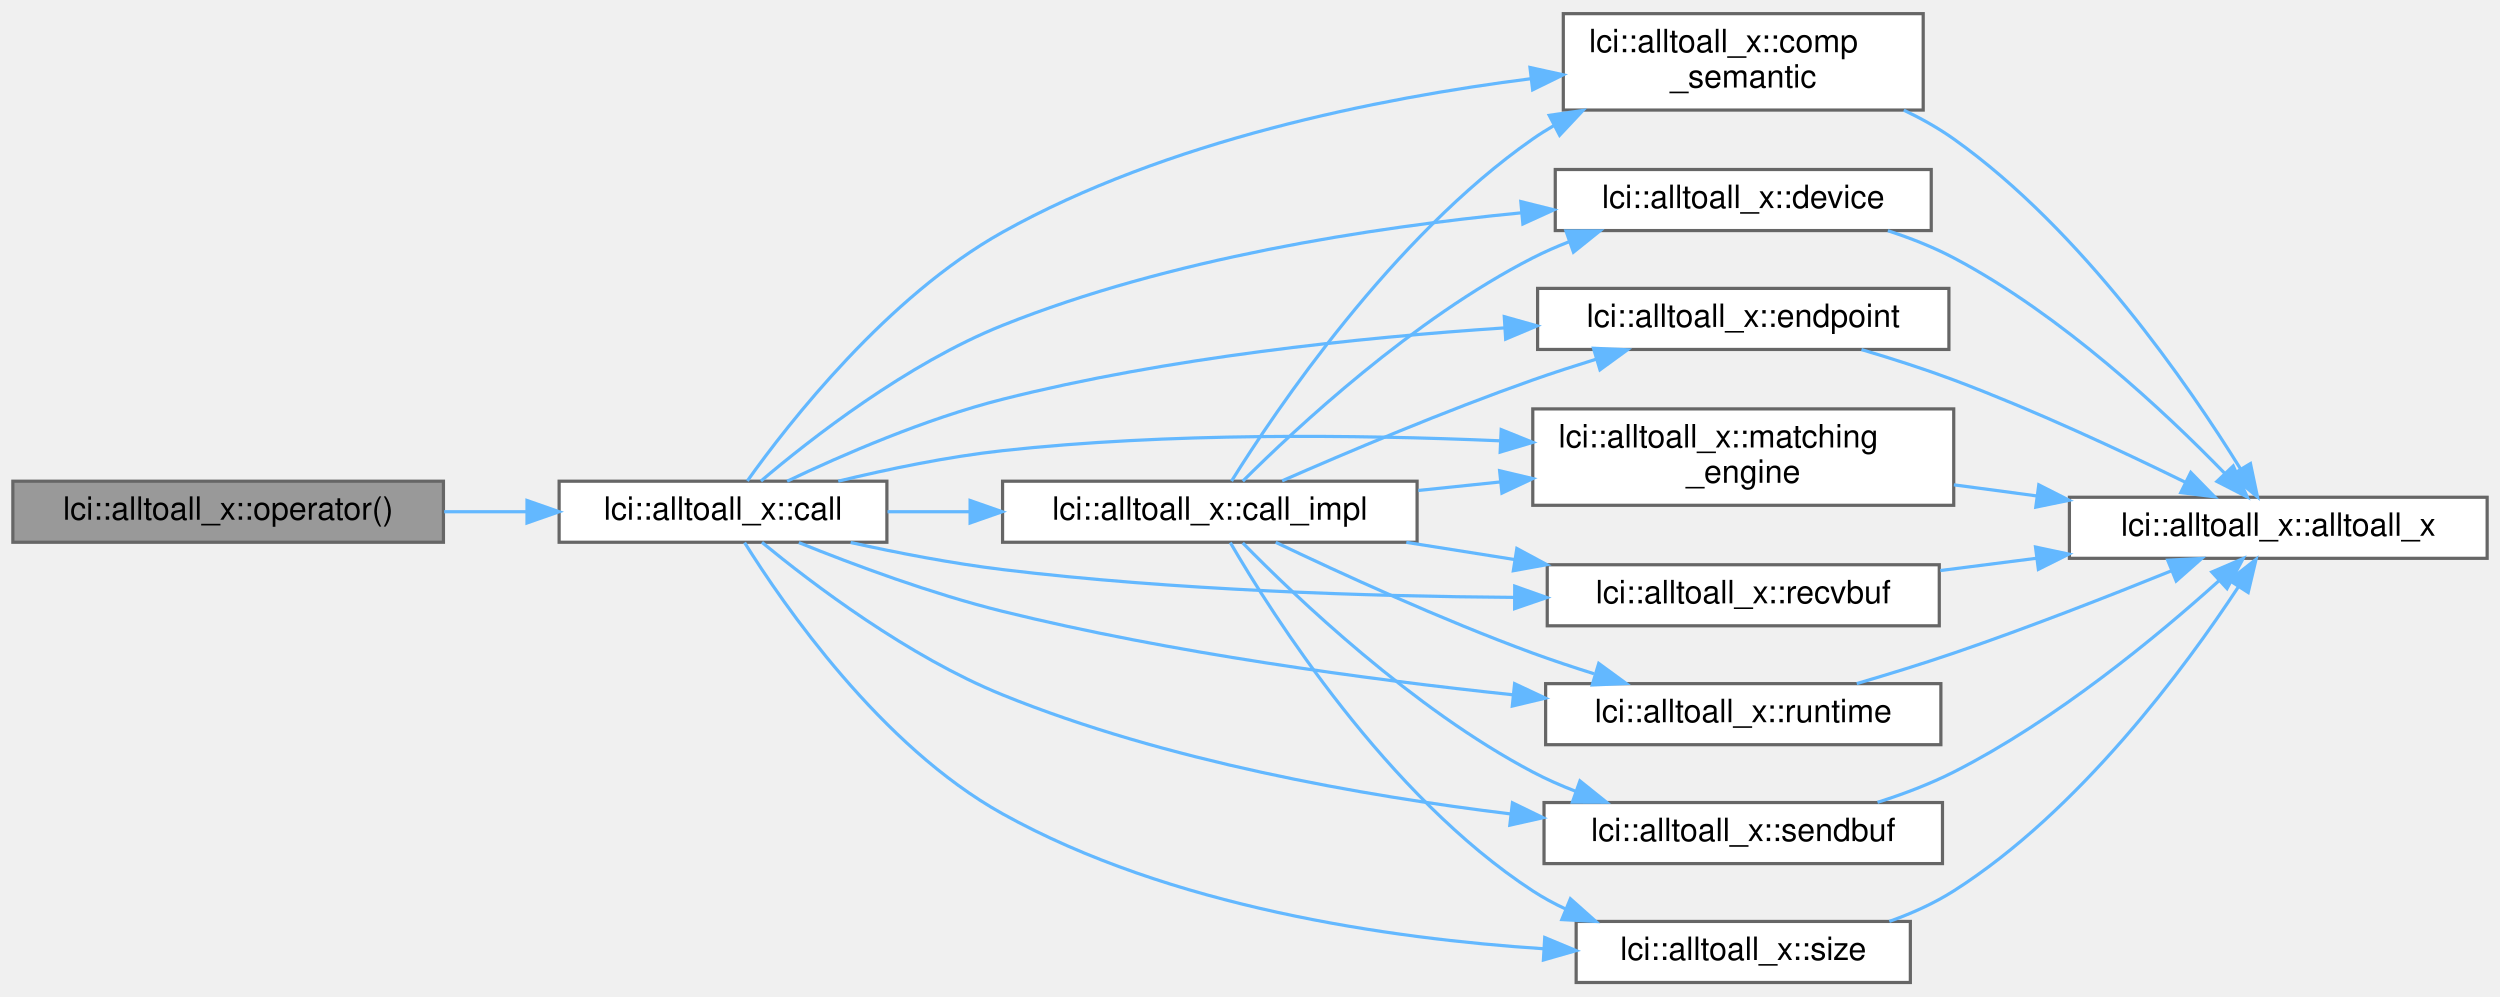
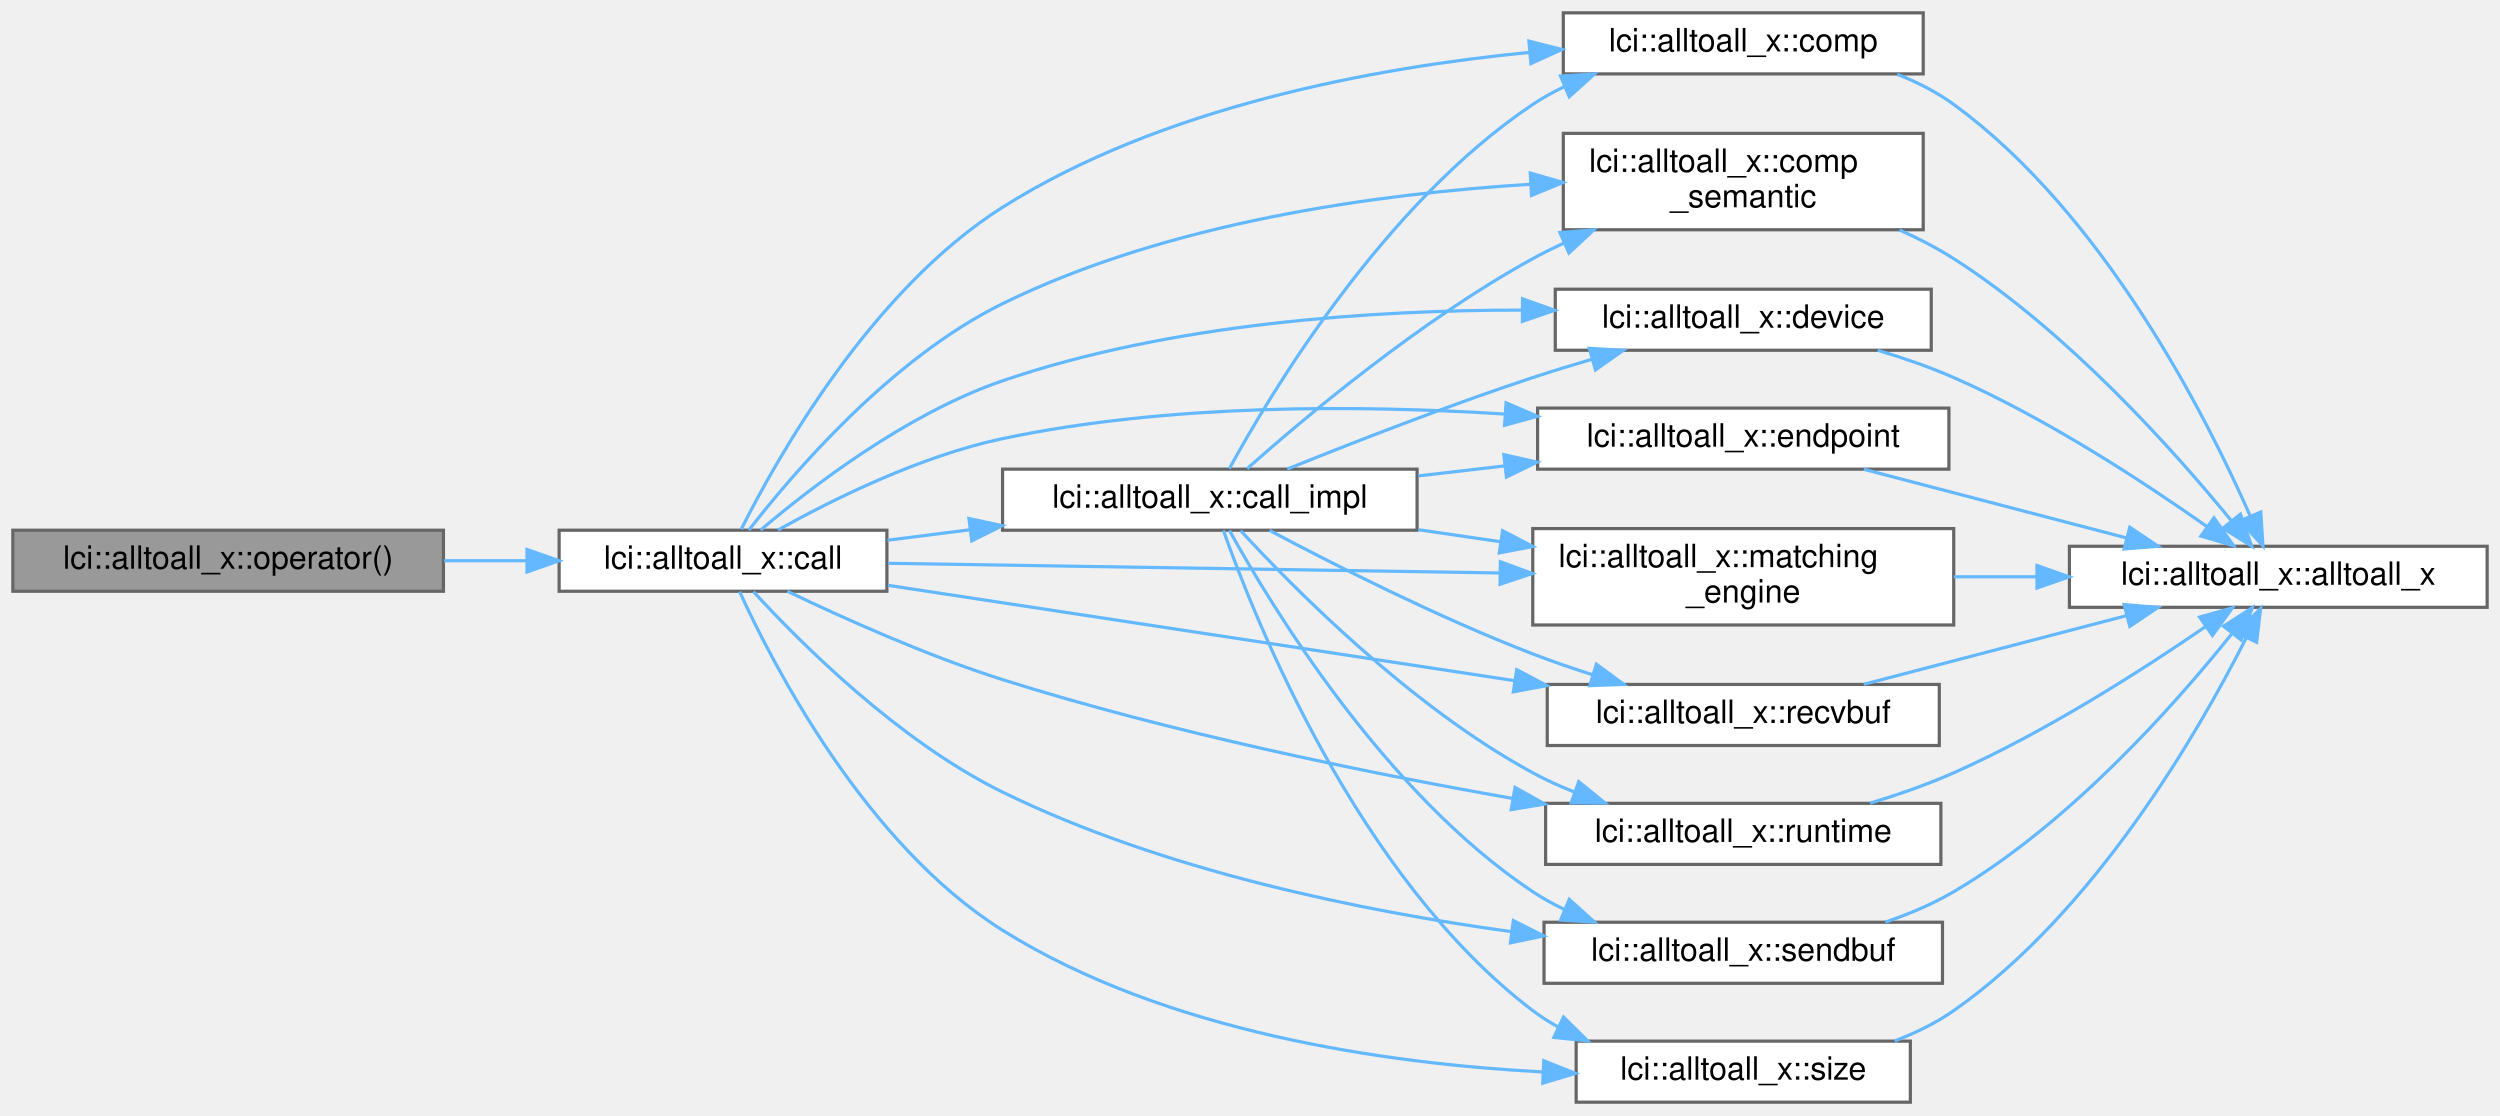
- <svg xmlns="http://www.w3.org/2000/svg" xmlns:xlink="http://www.w3.org/1999/xlink" width="778pt" height="310pt" viewBox="0.00 0.00 778.00 309.50">
-   <g id="graph0" class="graph" transform="scale(1 1) rotate(0) translate(4 305.5)">
+ <svg xmlns="http://www.w3.org/2000/svg" xmlns:xlink="http://www.w3.org/1999/xlink" width="778pt" height="347pt" viewBox="0.00 0.00 778.00 347.00">
+   <g id="graph0" class="graph" transform="scale(1 1) rotate(0) translate(4 343)">
    <g id="Node000001" class="node">
      <g id="a_Node000001">
        <a xlink:title=" ">
-           <polygon fill="#999999" stroke="#666666" points="134,-156 0,-156 0,-137 134,-137 134,-156" />
-           <text text-anchor="middle" x="67" y="-144" font-family="Helvetica,sans-Serif" font-size="10.00">lci::alltoall_x::operator()</text>
+           <polygon fill="#999999" stroke="#666666" points="134,-178 0,-178 0,-159 134,-159 134,-178" />
+           <text text-anchor="middle" x="67" y="-166" font-family="Helvetica,sans-Serif" font-size="10.00">lci::alltoall_x::operator()</text>
        </a>
      </g>
    </g>
    <g id="Node000002" class="node">
      <g id="a_Node000002">
        <a xlink:href="../../dc/de4/classlci_1_1alltoall__x.html#a16f2e3dd4be00496842917d412a4bdcd" target="_top" xlink:title=" ">
-           <polygon fill="white" stroke="#666666" points="272,-156 170,-156 170,-137 272,-137 272,-156" />
-           <text text-anchor="middle" x="221" y="-144" font-family="Helvetica,sans-Serif" font-size="10.00">lci::alltoall_x::call</text>
+           <polygon fill="white" stroke="#666666" points="272,-178 170,-178 170,-159 272,-159 272,-178" />
+           <text text-anchor="middle" x="221" y="-166" font-family="Helvetica,sans-Serif" font-size="10.00">lci::alltoall_x::call</text>
        </a>
      </g>
    </g>
    <g id="edge1_Node000001_Node000002" class="edge">
      <g id="a_edge1_Node000001_Node000002">
        <a xlink:title=" ">
-           <path fill="none" stroke="#63b8ff" d="M134.23,-146.5C142.76,-146.5 151.46,-146.5 159.88,-146.5" />
-           <polygon fill="#63b8ff" stroke="#63b8ff" points="160,-150 170,-146.5 160,-143 160,-150" />
+           <path fill="none" stroke="#63b8ff" d="M134.23,-168.5C142.76,-168.5 151.46,-168.5 159.88,-168.5" />
+           <polygon fill="#63b8ff" stroke="#63b8ff" points="160,-172 170,-168.5 160,-165 160,-172" />
        </a>
      </g>
    </g>
    <g id="Node000003" class="node">
      <g id="a_Node000003">
-         <a xlink:href="../../dc/de4/classlci_1_1alltoall__x.html#af5d3b724ba1799bb4c9bd02922722a16" target="_top" xlink:title=" ">
-           <polygon fill="white" stroke="#666666" points="437,-156 308,-156 308,-137 437,-137 437,-156" />
-           <text text-anchor="middle" x="372.5" y="-144" font-family="Helvetica,sans-Serif" font-size="10.00">lci::alltoall_x::call_impl</text>
+         <a xlink:href="../../dc/de4/classlci_1_1alltoall__x.html#a3ff379cb4eeb8a5dc0814672a469cc48" target="_top" xlink:title=" ">
+           <polygon fill="white" stroke="#666666" points="437,-197 308,-197 308,-178 437,-178 437,-197" />
+           <text text-anchor="middle" x="372.5" y="-185" font-family="Helvetica,sans-Serif" font-size="10.00">lci::alltoall_x::call_impl</text>
        </a>
      </g>
    </g>
    <g id="edge2_Node000002_Node000003" class="edge">
      <g id="a_edge2_Node000002_Node000003">
        <a xlink:title=" ">
-           <path fill="none" stroke="#63b8ff" d="M272.2,-146.5C280.43,-146.5 289.11,-146.5 297.77,-146.5" />
-           <polygon fill="#63b8ff" stroke="#63b8ff" points="297.89,-150 307.89,-146.5 297.89,-143 297.89,-150" />
+           <path fill="none" stroke="#63b8ff" d="M272.2,-174.88C280.43,-175.93 289.11,-177.03 297.77,-178.13" />
+           <polygon fill="#63b8ff" stroke="#63b8ff" points="297.53,-181.63 307.89,-179.42 298.42,-174.68 297.53,-181.63" />
        </a>
      </g>
    </g>
    <g id="Node000004" class="node">
      <g id="a_Node000004">
+         <a xlink:href="../../dc/de4/classlci_1_1alltoall__x.html#ae378489f99f5c27fdda5143341f99766" target="_top" xlink:title=" ">
+           <polygon fill="white" stroke="#666666" points="594.5,-339 482.5,-339 482.5,-320 594.5,-320 594.5,-339" />
+           <text text-anchor="middle" x="538.5" y="-327" font-family="Helvetica,sans-Serif" font-size="10.00">lci::alltoall_x::comp</text>
+         </a>
+       </g>
+     </g>
+     <g id="edge21_Node000002_Node000004" class="edge">
+       <g id="a_edge21_Node000002_Node000004">
+         <a xlink:title=" ">
+           <path fill="none" stroke="#63b8ff" d="M226.66,-178.27C237.57,-200.04 267,-252.63 308,-278.5 357.47,-309.72 423.47,-321.96 471.99,-326.7" />
+           <polygon fill="#63b8ff" stroke="#63b8ff" points="471.8,-330.2 482.07,-327.6 472.42,-323.22 471.8,-330.2" />
+         </a>
+       </g>
+     </g>
+     <g id="Node000006" class="node">
+       <g id="a_Node000006">
        <a xlink:href="../../dc/de4/classlci_1_1alltoall__x.html#ad34567fe45c43f861cca5dc032a3386f" target="_top" xlink:title=" ">
          <polygon fill="white" stroke="#666666" points="594.5,-301.5 482.5,-301.5 482.5,-271.5 594.5,-271.5 594.5,-301.5" />
          <text text-anchor="start" x="490.5" y="-289.5" font-family="Helvetica,sans-Serif" font-size="10.00">lci::alltoall_x::comp</text>
          <text text-anchor="middle" x="538.5" y="-278.5" font-family="Helvetica,sans-Serif" font-size="10.00">_semantic</text>
        </a>
      </g>
    </g>
-     <g id="edge19_Node000002_Node000004" class="edge">
-       <g id="a_edge19_Node000002_Node000004">
-         <a xlink:title=" ">
-           <path fill="none" stroke="#63b8ff" d="M228.56,-156.08C241.5,-174.22 272.21,-213.52 308,-233.5 359,-261.97 424.54,-275.17 472.51,-281.27" />
-           <polygon fill="#63b8ff" stroke="#63b8ff" points="472.13,-284.75 482.47,-282.47 472.96,-277.8 472.13,-284.75" />
-         </a>
-       </g>
-     </g>
-     <g id="Node000006" class="node">
-       <g id="a_Node000006">
+     <g id="edge22_Node000002_Node000006" class="edge">
+       <g id="a_edge22_Node000002_Node000006">
+         <a xlink:title=" ">
+           <path fill="none" stroke="#63b8ff" d="M229.06,-178.03C242.38,-195.25 273.04,-231.33 308,-248.5 359.5,-273.8 424.52,-282.72 472.2,-285.65" />
+           <polygon fill="#63b8ff" stroke="#63b8ff" points="472.23,-289.16 482.4,-286.21 472.6,-282.17 472.23,-289.16" />
+         </a>
+       </g>
+     </g>
+     <g id="Node000007" class="node">
+       <g id="a_Node000007">
        <a xlink:href="../../dc/de4/classlci_1_1alltoall__x.html#a1fb83f4c2992b583aaf8ee34c99cea6b" target="_top" xlink:title=" ">
          <polygon fill="white" stroke="#666666" points="597,-253 480,-253 480,-234 597,-234 597,-253" />
          <text text-anchor="middle" x="538.5" y="-241" font-family="Helvetica,sans-Serif" font-size="10.00">lci::alltoall_x::device</text>
        </a>
      </g>
    </g>
-     <g id="edge20_Node000002_Node000006" class="edge">
-       <g id="a_edge20_Node000002_Node000006">
-         <a xlink:title=" ">
-           <path fill="none" stroke="#63b8ff" d="M232.8,-156.05C248.29,-169.2 278.24,-192.58 308,-204.5 359.91,-225.28 422.74,-234.99 469.53,-239.53" />
-           <polygon fill="#63b8ff" stroke="#63b8ff" points="469.28,-243.02 479.56,-240.45 469.92,-236.05 469.28,-243.02" />
-         </a>
-       </g>
-     </g>
-     <g id="Node000007" class="node">
-       <g id="a_Node000007">
+     <g id="edge23_Node000002_Node000007" class="edge">
+       <g id="a_edge23_Node000002_Node000007">
+         <a xlink:title=" ">
+           <path fill="none" stroke="#63b8ff" d="M232.73,-178.07C248.14,-191.17 278,-214.23 308,-224.5 360.33,-242.42 423.13,-246.52 469.79,-246.5" />
+           <polygon fill="#63b8ff" stroke="#63b8ff" points="469.82,-250 479.79,-246.44 469.77,-243 469.82,-250" />
+         </a>
+       </g>
+     </g>
+     <g id="Node000008" class="node">
+       <g id="a_Node000008">
        <a xlink:href="../../dc/de4/classlci_1_1alltoall__x.html#a95daea4dabf6e25c1e6587860671d6f3" target="_top" xlink:title=" ">
          <polygon fill="white" stroke="#666666" points="602.5,-216 474.5,-216 474.5,-197 602.5,-197 602.5,-216" />
          <text text-anchor="middle" x="538.5" y="-204" font-family="Helvetica,sans-Serif" font-size="10.00">lci::alltoall_x::endpoint</text>
        </a>
      </g>
    </g>
-     <g id="edge21_Node000002_Node000007" class="edge">
-       <g id="a_edge21_Node000002_Node000007">
-         <a xlink:title=" ">
-           <path fill="none" stroke="#63b8ff" d="M240.95,-156C258.04,-164.14 284.09,-175.46 308,-181.5 359.3,-194.46 418.72,-200.7 464.25,-203.71" />
-           <polygon fill="#63b8ff" stroke="#63b8ff" points="464.13,-207.21 474.33,-204.34 464.56,-200.22 464.13,-207.21" />
-         </a>
-       </g>
-     </g>
-     <g id="Node000008" class="node">
-       <g id="a_Node000008">
+     <g id="edge24_Node000002_Node000008" class="edge">
+       <g id="a_edge24_Node000002_Node000008">
+         <a xlink:title=" ">
+           <path fill="none" stroke="#63b8ff" d="M238.12,-178.07C254.9,-187.44 282.29,-201.07 308,-206.5 359.47,-217.36 418.88,-217.02 464.36,-214.14" />
+           <polygon fill="#63b8ff" stroke="#63b8ff" points="464.7,-217.63 474.43,-213.45 464.22,-210.65 464.7,-217.63" />
+         </a>
+       </g>
+     </g>
+     <g id="Node000009" class="node">
+       <g id="a_Node000009">
        <a xlink:href="../../dc/de4/classlci_1_1alltoall__x.html#a92f149fc6b919ba63400773e8cb89020" target="_top" xlink:title=" ">
          <polygon fill="white" stroke="#666666" points="604,-178.5 473,-178.5 473,-148.5 604,-148.5 604,-178.5" />
          <text text-anchor="start" x="481" y="-166.5" font-family="Helvetica,sans-Serif" font-size="10.00">lci::alltoall_x::matching</text>
          <text text-anchor="middle" x="538.5" y="-155.5" font-family="Helvetica,sans-Serif" font-size="10.00">_engine</text>
        </a>
      </g>
    </g>
-     <g id="edge22_Node000002_Node000008" class="edge">
-       <g id="a_edge22_Node000002_Node000008">
-         <a xlink:title=" ">
-           <path fill="none" stroke="#63b8ff" d="M256.86,-156.01C272.39,-159.77 290.98,-163.64 308,-165.5 359.45,-171.12 417.77,-170.52 462.74,-168.57" />
-           <polygon fill="#63b8ff" stroke="#63b8ff" points="463.17,-172.05 473,-168.09 462.85,-165.06 463.17,-172.05" />
-         </a>
-       </g>
-     </g>
-     <g id="Node000009" class="node">
-       <g id="a_Node000009">
+     <g id="edge25_Node000002_Node000009" class="edge">
+       <g id="a_edge25_Node000002_Node000009">
+         <a xlink:title=" ">
+           <path fill="none" stroke="#63b8ff" d="M272.34,-167.7C323.63,-166.89 403.76,-165.62 462.52,-164.69" />
+           <polygon fill="#63b8ff" stroke="#63b8ff" points="462.92,-168.18 472.86,-164.52 462.81,-161.18 462.92,-168.18" />
+         </a>
+       </g>
+     </g>
+     <g id="Node000010" class="node">
+       <g id="a_Node000010">
        <a xlink:href="../../dc/de4/classlci_1_1alltoall__x.html#a6764df532d3a7dad34894783413ac39e" target="_top" xlink:title=" ">
          <polygon fill="white" stroke="#666666" points="599.5,-130 477.5,-130 477.5,-111 599.5,-111 599.5,-130" />
          <text text-anchor="middle" x="538.5" y="-118" font-family="Helvetica,sans-Serif" font-size="10.00">lci::alltoall_x::recvbuf</text>
        </a>
      </g>
    </g>
-     <g id="edge23_Node000002_Node000009" class="edge">
-       <g id="a_edge23_Node000002_Node000009">
-         <a xlink:title=" ">
-           <path fill="none" stroke="#63b8ff" d="M260.72,-136.92C275.43,-133.67 292.4,-130.39 308,-128.5 361.17,-122.06 421.74,-120.17 467.29,-119.84" />
-           <polygon fill="#63b8ff" stroke="#63b8ff" points="467.38,-123.34 477.36,-119.79 467.35,-116.34 467.38,-123.34" />
-         </a>
-       </g>
-     </g>
-     <g id="Node000010" class="node">
-       <g id="a_Node000010">
+     <g id="edge26_Node000002_Node000010" class="edge">
+       <g id="a_edge26_Node000002_Node000010">
+         <a xlink:title=" ">
+           <path fill="none" stroke="#63b8ff" d="M272.34,-160.84C325.05,-152.82 408.23,-140.17 467.36,-131.17" />
+           <polygon fill="#63b8ff" stroke="#63b8ff" points="468.01,-134.61 477.37,-129.65 466.95,-127.69 468.01,-134.61" />
+         </a>
+       </g>
+     </g>
+     <g id="Node000011" class="node">
+       <g id="a_Node000011">
        <a xlink:href="../../dc/de4/classlci_1_1alltoall__x.html#a9c18befd13d2d41639a27b531a634da7" target="_top" xlink:title=" ">
          <polygon fill="white" stroke="#666666" points="600,-93 477,-93 477,-74 600,-74 600,-93" />
          <text text-anchor="middle" x="538.5" y="-81" font-family="Helvetica,sans-Serif" font-size="10.00">lci::alltoall_x::runtime</text>
        </a>
      </g>
    </g>
-     <g id="edge24_Node000002_Node000010" class="edge">
-       <g id="a_edge24_Node000002_Node000010">
-         <a xlink:title=" ">
-           <path fill="none" stroke="#63b8ff" d="M244.6,-136.89C261.71,-129.98 285.97,-120.94 308,-115.5 360.47,-102.54 421.07,-94.37 466.82,-89.53" />
-           <polygon fill="#63b8ff" stroke="#63b8ff" points="467.34,-92.99 476.93,-88.49 466.63,-86.03 467.34,-92.99" />
-         </a>
-       </g>
-     </g>
-     <g id="Node000011" class="node">
-       <g id="a_Node000011">
+     <g id="edge27_Node000002_Node000011" class="edge">
+       <g id="a_edge27_Node000002_Node000011">
+         <a xlink:title=" ">
+           <path fill="none" stroke="#63b8ff" d="M241.05,-158.99C258.2,-150.75 284.29,-139 308,-131.5 360.14,-115.01 420.76,-102.61 466.6,-94.55" />
+           <polygon fill="#63b8ff" stroke="#63b8ff" points="467.48,-97.95 476.73,-92.79 466.28,-91.05 467.48,-97.95" />
+         </a>
+       </g>
+     </g>
+     <g id="Node000012" class="node">
+       <g id="a_Node000012">
        <a xlink:href="../../dc/de4/classlci_1_1alltoall__x.html#ab6c9dc7450bfed6178e69c9b73af7a0a" target="_top" xlink:title=" ">
          <polygon fill="white" stroke="#666666" points="600.5,-56 476.5,-56 476.5,-37 600.5,-37 600.5,-56" />
          <text text-anchor="middle" x="538.5" y="-44" font-family="Helvetica,sans-Serif" font-size="10.00">lci::alltoall_x::sendbuf</text>
        </a>
      </g>
    </g>
-     <g id="edge25_Node000002_Node000011" class="edge">
-       <g id="a_edge25_Node000002_Node000011">
-         <a xlink:title=" ">
-           <path fill="none" stroke="#63b8ff" d="M233.12,-136.97C248.75,-124.1 278.62,-101.41 308,-89.5 358.75,-68.92 419.84,-58.09 466.23,-52.44" />
-           <polygon fill="#63b8ff" stroke="#63b8ff" points="466.67,-55.92 476.2,-51.28 465.86,-48.96 466.67,-55.92" />
-         </a>
-       </g>
-     </g>
-     <g id="Node000012" class="node">
-       <g id="a_Node000012">
+     <g id="edge28_Node000002_Node000012" class="edge">
+       <g id="a_edge28_Node000002_Node000012">
+         <a xlink:title=" ">
+           <path fill="none" stroke="#63b8ff" d="M230.48,-158.87C244.82,-143.23 275.48,-112.44 308,-96.5 357.8,-72.09 419.47,-59.5 466.34,-53.07" />
+           <polygon fill="#63b8ff" stroke="#63b8ff" points="466.95,-56.52 476.41,-51.75 466.04,-49.58 466.95,-56.52" />
+         </a>
+       </g>
+     </g>
+     <g id="Node000013" class="node">
+       <g id="a_Node000013">
        <a xlink:href="../../dc/de4/classlci_1_1alltoall__x.html#a4e05793db09ec7c7664b5aa5a5eb9bad" target="_top" xlink:title=" ">
          <polygon fill="white" stroke="#666666" points="590.5,-19 486.5,-19 486.5,0 590.5,0 590.5,-19" />
          <text text-anchor="middle" x="538.5" y="-7" font-family="Helvetica,sans-Serif" font-size="10.00">lci::alltoall_x::size</text>
        </a>
      </g>
    </g>
-     <g id="edge26_Node000002_Node000012" class="edge">
-       <g id="a_edge26_Node000002_Node000012">
-         <a xlink:title=" ">
-           <path fill="none" stroke="#63b8ff" d="M227.71,-136.9C239.83,-117.48 270.11,-73.57 308,-52.5 360.09,-23.53 428.06,-13.65 476.48,-10.49" />
-           <polygon fill="#63b8ff" stroke="#63b8ff" points="476.72,-13.99 486.5,-9.92 476.31,-7 476.72,-13.99" />
+     <g id="edge29_Node000002_Node000013" class="edge">
+       <g id="a_edge29_Node000002_Node000013">
+         <a xlink:title=" ">
+           <path fill="none" stroke="#63b8ff" d="M226.17,-158.87C236.44,-136.37 265.31,-80.21 308,-53.5 358.73,-21.76 427.2,-11.99 476.11,-9.41" />
+           <polygon fill="#63b8ff" stroke="#63b8ff" points="476.41,-12.9 486.24,-8.96 476.1,-5.91 476.41,-12.9" />
        </a>
      </g>
    </g>
    <g id="edge3_Node000003_Node000004" class="edge">
      <g id="a_edge3_Node000003_Node000004">
        <a xlink:title=" ">
-           <path fill="none" stroke="#63b8ff" d="M379.25,-156.04C392.87,-177.88 429.26,-231.99 473,-262.5 475.1,-263.97 477.3,-265.35 479.57,-266.67" />
-           <polygon fill="#63b8ff" stroke="#63b8ff" points="478.12,-269.86 488.6,-271.37 481.35,-263.65 478.12,-269.86" />
+           <path fill="none" stroke="#63b8ff" d="M378.57,-197.15C391.23,-220.34 426.62,-279.55 473,-310.5 476.09,-312.57 479.42,-314.41 482.87,-316.06" />
+           <polygon fill="#63b8ff" stroke="#63b8ff" points="481.64,-319.34 492.21,-319.98 484.35,-312.88 481.64,-319.34" />
        </a>
      </g>
    </g>
    <g id="edge5_Node000003_Node000006" class="edge">
      <g id="a_edge5_Node000003_Node000006">
        <a xlink:title=" ">
-           <path fill="none" stroke="#63b8ff" d="M382.75,-156.01C399.33,-172.53 435.86,-206.56 473,-225.5 476.57,-227.32 480.34,-228.98 484.21,-230.48" />
-           <polygon fill="#63b8ff" stroke="#63b8ff" points="483.33,-233.88 493.92,-233.91 485.66,-227.28 483.33,-233.88" />
+           <path fill="none" stroke="#63b8ff" d="M384.12,-197.17C401.57,-212.67 437.9,-243.28 473,-262.5 476.08,-264.19 479.3,-265.8 482.6,-267.34" />
+           <polygon fill="#63b8ff" stroke="#63b8ff" points="481.43,-270.65 492,-271.47 484.25,-264.24 481.43,-270.65" />
        </a>
      </g>
    </g>
    <g id="edge7_Node000003_Node000007" class="edge">
      <g id="a_edge7_Node000003_Node000007">
        <a xlink:title=" ">
-           <path fill="none" stroke="#63b8ff" d="M394.99,-156.12C414.97,-164.88 445.69,-177.88 473,-187.5 479.36,-189.74 486.14,-191.94 492.82,-194" />
-           <polygon fill="#63b8ff" stroke="#63b8ff" points="491.89,-197.37 502.47,-196.9 493.91,-190.67 491.89,-197.37" />
+           <path fill="none" stroke="#63b8ff" d="M396.6,-197.02C416.63,-205.11 446.48,-216.76 473,-225.5 478.94,-227.46 485.24,-229.39 491.47,-231.22" />
+           <polygon fill="#63b8ff" stroke="#63b8ff" points="490.58,-234.6 501.16,-233.99 492.51,-227.88 490.58,-234.6" />
        </a>
      </g>
    </g>
    <g id="edge9_Node000003_Node000008" class="edge">
      <g id="a_edge9_Node000003_Node000008">
        <a xlink:title=" ">
-           <path fill="none" stroke="#63b8ff" d="M437.38,-153.12C445.78,-153.99 454.45,-154.89 463.01,-155.78" />
-           <polygon fill="#63b8ff" stroke="#63b8ff" points="462.68,-159.26 472.99,-156.81 463.4,-152.3 462.68,-159.26" />
+           <path fill="none" stroke="#63b8ff" d="M437.38,-194.9C446.2,-195.92 455.31,-196.98 464.29,-198.02" />
+           <polygon fill="#63b8ff" stroke="#63b8ff" points="464,-201.51 474.34,-199.18 464.81,-194.55 464,-201.51" />
        </a>
      </g>
    </g>
    <g id="edge11_Node000003_Node000009" class="edge">
      <g id="a_edge11_Node000003_Node000009">
        <a xlink:title=" ">
-           <path fill="none" stroke="#63b8ff" d="M433.64,-136.97C444.55,-135.24 456.03,-133.42 467.21,-131.64" />
-           <polygon fill="#63b8ff" stroke="#63b8ff" points="468.04,-135.06 477.37,-130.03 466.95,-128.14 468.04,-135.06" />
+           <path fill="none" stroke="#63b8ff" d="M437.38,-178.15C445.78,-176.92 454.45,-175.65 463.01,-174.4" />
+           <polygon fill="#63b8ff" stroke="#63b8ff" points="463.6,-177.85 472.99,-172.94 462.59,-170.93 463.6,-177.85" />
        </a>
      </g>
    </g>
    <g id="edge13_Node000003_Node000010" class="edge">
      <g id="a_edge13_Node000003_Node000010">
        <a xlink:title=" ">
-           <path fill="none" stroke="#63b8ff" d="M393.01,-136.97C412.85,-127.49 444.63,-112.9 473,-102.5 479.11,-100.26 485.63,-98.09 492.07,-96.07" />
-           <polygon fill="#63b8ff" stroke="#63b8ff" points="493.53,-99.29 502.08,-93.04 491.5,-92.59 493.53,-99.29" />
+           <path fill="none" stroke="#63b8ff" d="M391.09,-177.93C410.67,-167.53 443.47,-150.88 473,-139.5 478.93,-137.21 485.26,-135.04 491.55,-133.03" />
+           <polygon fill="#63b8ff" stroke="#63b8ff" points="492.8,-136.31 501.33,-130.03 490.74,-129.62 492.8,-136.31" />
        </a>
      </g>
    </g>
    <g id="edge15_Node000003_Node000011" class="edge">
      <g id="a_edge15_Node000003_Node000011">
        <a xlink:title=" ">
-           <path fill="none" stroke="#63b8ff" d="M382.73,-136.79C399.27,-119.92 435.75,-85.12 473,-65.5 477.23,-63.27 481.76,-61.27 486.38,-59.48" />
-           <polygon fill="#63b8ff" stroke="#63b8ff" points="487.68,-62.73 495.94,-56.09 485.34,-56.13 487.68,-62.73" />
+           <path fill="none" stroke="#63b8ff" d="M382.11,-177.84C398.24,-160.32 434.85,-123.18 473,-102.5 477.03,-100.31 481.35,-98.35 485.77,-96.59" />
+           <polygon fill="#63b8ff" stroke="#63b8ff" points="487.31,-99.76 495.53,-93.07 484.93,-93.17 487.31,-99.76" />
        </a>
      </g>
    </g>
    <g id="edge17_Node000003_Node000012" class="edge">
      <g id="a_edge17_Node000003_Node000012">
        <a xlink:title=" ">
-           <path fill="none" stroke="#63b8ff" d="M378.86,-136.91C391.93,-114.45 427.67,-58.09 473,-28.5 476.17,-26.43 479.57,-24.58 483.09,-22.93" />
-           <polygon fill="#63b8ff" stroke="#63b8ff" points="484.71,-26.05 492.62,-19 482.04,-19.58 484.71,-26.05" />
+           <path fill="none" stroke="#63b8ff" d="M378.59,-177.93C391.3,-154.93 426.79,-96.21 473,-65.5 476.1,-63.44 479.43,-61.6 482.88,-59.95" />
+           <polygon fill="#63b8ff" stroke="#63b8ff" points="484.35,-63.13 492.23,-56.04 481.65,-56.67 484.35,-63.13" />
+         </a>
+       </g>
+     </g>
+     <g id="edge19_Node000003_Node000013" class="edge">
+       <g id="a_edge19_Node000003_Node000013">
+         <a xlink:title=" ">
+           <path fill="none" stroke="#63b8ff" d="M376.71,-177.95C386.47,-150.35 418.52,-69.83 473,-28.5 475.48,-26.62 478.14,-24.93 480.92,-23.4" />
+           <polygon fill="#63b8ff" stroke="#63b8ff" points="482.56,-26.5 490.11,-19.07 479.57,-20.16 482.56,-26.5" />
        </a>
      </g>
    </g>
    <g id="Node000005" class="node">
      <g id="a_Node000005">
        <a xlink:href="../../dc/de4/classlci_1_1alltoall__x.html#a631f159f788f1b9da3ae723171937a82" target="_top" xlink:title=" ">
-           <polygon fill="white" stroke="#666666" points="770,-151 640,-151 640,-132 770,-132 770,-151" />
-           <text text-anchor="middle" x="705" y="-139" font-family="Helvetica,sans-Serif" font-size="10.00">lci::alltoall_x::alltoall_x</text>
+           <polygon fill="white" stroke="#666666" points="770,-173 640,-173 640,-154 770,-154 770,-173" />
+           <text text-anchor="middle" x="705" y="-161" font-family="Helvetica,sans-Serif" font-size="10.00">lci::alltoall_x::alltoall_x</text>
        </a>
      </g>
    </g>
    <g id="edge4_Node000004_Node000005" class="edge">
      <g id="a_edge4_Node000004_Node000005">
        <a xlink:title=" ">
-           <path fill="none" stroke="#63b8ff" d="M588.46,-271.46C593.92,-268.87 599.23,-265.89 604,-262.5 643.96,-234.09 677.14,-185.85 693.34,-159.68" />
-           <polygon fill="#63b8ff" stroke="#63b8ff" points="696.34,-161.49 698.52,-151.12 690.35,-157.87 696.34,-161.49" />
+           <path fill="none" stroke="#63b8ff" d="M586.42,-319.88C592.66,-317.43 598.72,-314.35 604,-310.5 650.61,-276.52 682.46,-213.82 696.26,-182.43" />
+           <polygon fill="#63b8ff" stroke="#63b8ff" points="699.55,-183.65 700.24,-173.08 693.11,-180.91 699.55,-183.65" />
        </a>
      </g>
    </g>
    <g id="edge6_Node000006_Node000005" class="edge">
      <g id="a_edge6_Node000006_Node000005">
        <a xlink:title=" ">
-           <path fill="none" stroke="#63b8ff" d="M583.5,-233.95C590.55,-231.65 597.62,-228.86 604,-225.5 637.52,-207.82 669.89,-177.42 688.33,-158.45" />
-           <polygon fill="#63b8ff" stroke="#63b8ff" points="690.98,-160.74 695.34,-151.09 685.91,-155.92 690.98,-160.74" />
+           <path fill="none" stroke="#63b8ff" d="M587.12,-271.44C592.99,-268.82 598.76,-265.84 604,-262.5 639.47,-239.85 672.48,-202.85 690.29,-181.08" />
+           <polygon fill="#63b8ff" stroke="#63b8ff" points="693.22,-183.01 696.75,-173.02 687.76,-178.63 693.22,-183.01" />
        </a>
      </g>
    </g>
    <g id="edge8_Node000007_Node000005" class="edge">
      <g id="a_edge8_Node000007_Node000005">
        <a xlink:title=" ">
-           <path fill="none" stroke="#63b8ff" d="M575.29,-196.96C584.72,-194.17 594.82,-190.94 604,-187.5 628.91,-178.16 656.3,-165.37 676.11,-155.65" />
-           <polygon fill="#63b8ff" stroke="#63b8ff" points="677.77,-158.73 685.18,-151.15 674.66,-152.46 677.77,-158.73" />
+           <path fill="none" stroke="#63b8ff" d="M580.37,-233.98C588.35,-231.6 596.55,-228.77 604,-225.5 632.87,-212.83 663.28,-192.9 682.88,-179.07" />
+           <polygon fill="#63b8ff" stroke="#63b8ff" points="684.99,-181.86 691.08,-173.19 680.91,-176.17 684.99,-181.86" />
        </a>
      </g>
    </g>
    <g id="edge10_Node000008_Node000005" class="edge">
      <g id="a_edge10_Node000008_Node000005">
        <a xlink:title=" ">
-           <path fill="none" stroke="#63b8ff" d="M604.04,-154.87C612.52,-153.73 621.26,-152.57 629.87,-151.41" />
-           <polygon fill="#63b8ff" stroke="#63b8ff" points="630.47,-154.87 639.91,-150.07 629.54,-147.93 630.47,-154.87" />
+           <path fill="none" stroke="#63b8ff" d="M576.01,-196.96C600.07,-190.67 631.8,-182.37 657.64,-175.62" />
+           <polygon fill="#63b8ff" stroke="#63b8ff" points="658.8,-178.93 667.59,-173.02 657.03,-172.16 658.8,-178.93" />
        </a>
      </g>
    </g>
    <g id="edge12_Node000009_Node000005" class="edge">
      <g id="a_edge12_Node000009_Node000005">
        <a xlink:title=" ">
-           <path fill="none" stroke="#63b8ff" d="M599.82,-128.2C609.59,-129.45 619.8,-130.75 629.84,-132.03" />
-           <polygon fill="#63b8ff" stroke="#63b8ff" points="629.45,-135.51 639.81,-133.31 630.34,-128.57 629.45,-135.51" />
+           <path fill="none" stroke="#63b8ff" d="M604.04,-163.5C612.52,-163.5 621.26,-163.5 629.87,-163.5" />
+           <polygon fill="#63b8ff" stroke="#63b8ff" points="629.91,-167 639.91,-163.5 629.91,-160 629.91,-167" />
        </a>
      </g>
    </g>
    <g id="edge14_Node000010_Node000005" class="edge">
      <g id="a_edge14_Node000010_Node000005">
        <a xlink:title=" ">
-           <path fill="none" stroke="#63b8ff" d="M573.82,-93.02C583.62,-95.9 594.28,-99.18 604,-102.5 626.93,-110.33 652.37,-120.27 671.85,-128.15" />
-           <polygon fill="#63b8ff" stroke="#63b8ff" points="670.59,-131.42 681.17,-131.95 673.23,-124.94 670.59,-131.42" />
+           <path fill="none" stroke="#63b8ff" d="M576.01,-130.04C600.07,-136.33 631.8,-144.63 657.64,-151.38" />
+           <polygon fill="#63b8ff" stroke="#63b8ff" points="657.03,-154.84 667.59,-153.98 658.8,-148.07 657.03,-154.84" />
        </a>
      </g>
    </g>
    <g id="edge16_Node000011_Node000005" class="edge">
      <g id="a_edge16_Node000011_Node000005">
        <a xlink:title=" ">
-           <path fill="none" stroke="#63b8ff" d="M580.28,-56.07C588.35,-58.63 596.6,-61.76 604,-65.5 635.7,-81.53 667.55,-107.93 686.52,-125.01" />
-           <polygon fill="#63b8ff" stroke="#63b8ff" points="684.32,-127.74 694.05,-131.92 689.05,-122.59 684.32,-127.74" />
+           <path fill="none" stroke="#63b8ff" d="M577.95,-93.04C586.67,-95.69 595.78,-98.86 604,-102.5 632.54,-115.15 662.8,-134.56 682.47,-148.07" />
+           <polygon fill="#63b8ff" stroke="#63b8ff" points="680.51,-150.97 690.71,-153.82 684.51,-145.23 680.51,-150.97" />
        </a>
      </g>
    </g>
    <g id="edge18_Node000012_Node000005" class="edge">
      <g id="a_edge18_Node000012_Node000005">
        <a xlink:title=" ">
-           <path fill="none" stroke="#63b8ff" d="M583.96,-19.01C590.96,-21.5 597.89,-24.62 604,-28.5 643.2,-53.43 676.08,-98.05 692.58,-123.11" />
-           <polygon fill="#63b8ff" stroke="#63b8ff" points="689.74,-125.16 698.08,-131.68 695.63,-121.37 689.74,-125.16" />
+           <path fill="none" stroke="#63b8ff" d="M582.71,-56.03C590.08,-58.54 597.46,-61.66 604,-65.5 640.11,-86.7 672.9,-123.74 690.49,-145.71" />
+           <polygon fill="#63b8ff" stroke="#63b8ff" points="687.95,-148.13 696.87,-153.85 693.46,-143.82 687.95,-148.13" />
+         </a>
+       </g>
+     </g>
+     <g id="edge20_Node000013_Node000005" class="edge">
+       <g id="a_edge20_Node000013_Node000005">
+         <a xlink:title=" ">
+           <path fill="none" stroke="#63b8ff" d="M585.61,-19.06C592.1,-21.53 598.45,-24.62 604,-28.5 647.84,-59.13 680.19,-115.15 695.01,-144.47" />
+           <polygon fill="#63b8ff" stroke="#63b8ff" points="691.96,-146.2 699.51,-153.64 698.25,-143.12 691.96,-146.2" />
        </a>
      </g>
    </g>
  </g>
</svg>
